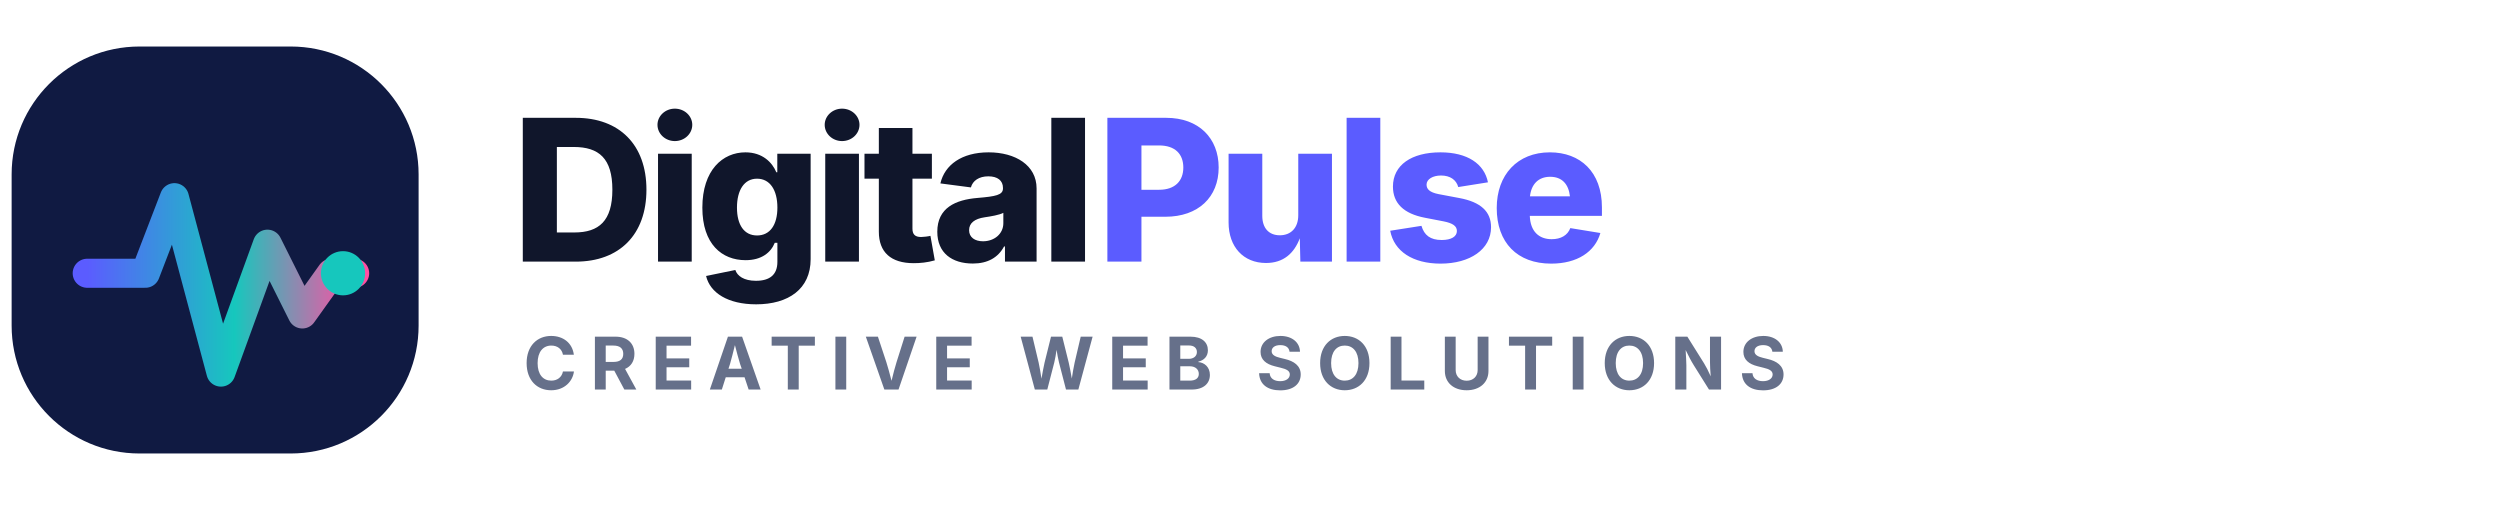
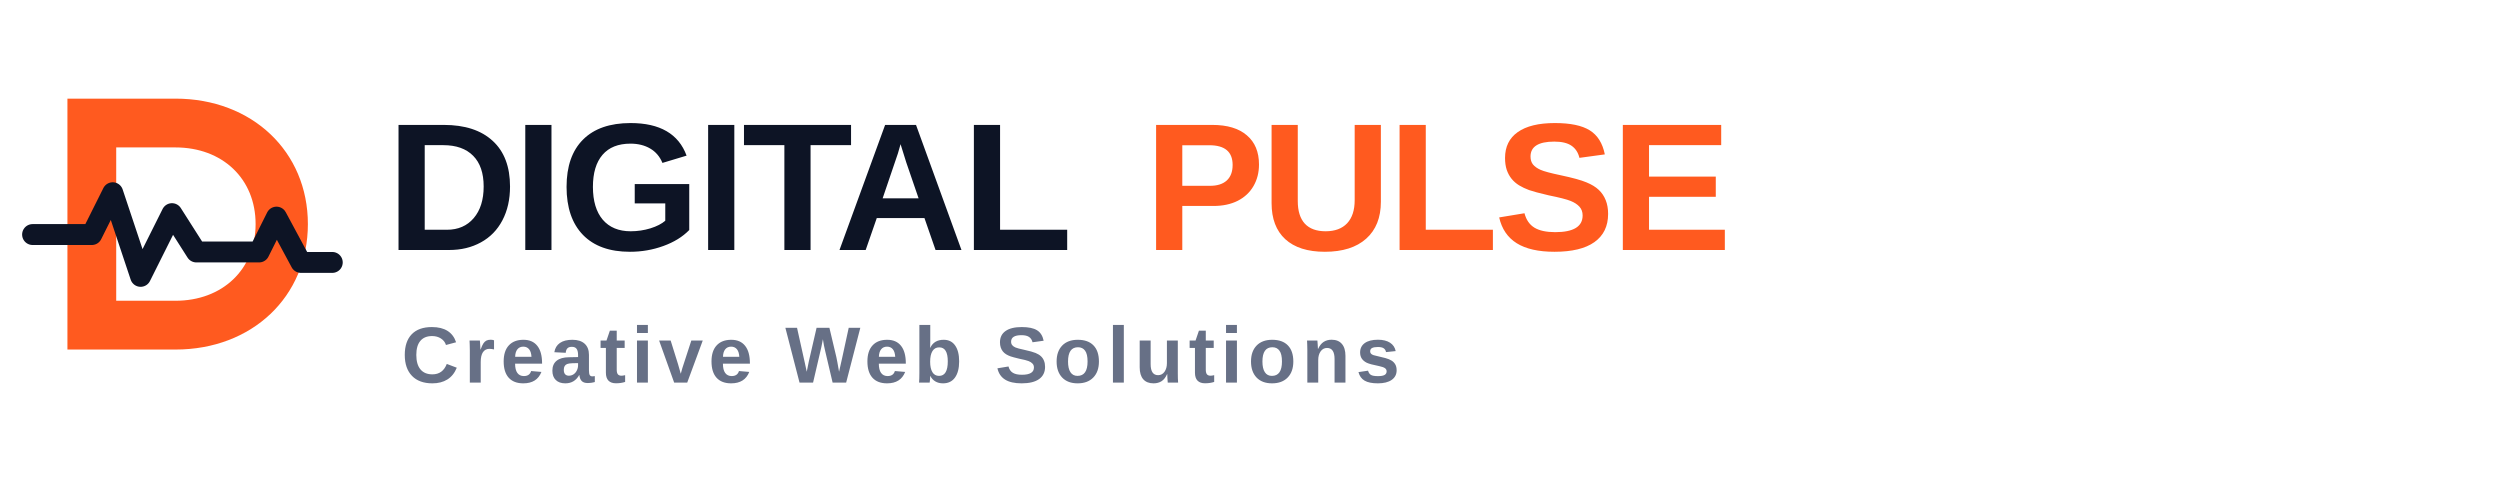
- <svg xmlns="http://www.w3.org/2000/svg" width="430" height="88" viewBox="0 0 430 88" role="img" aria-labelledby="t d">
-   <defs>
-     <linearGradient id="g" x1="0" x2="1">
-       <stop stop-color="#5b5cff" />
-       <stop offset=".55" stop-color="#16c7bd" />
-       <stop offset="1" stop-color="#ff4fa3" />
-     </linearGradient>
-   </defs>
-   <g transform="translate(2 8)">
-     <rect width="70" height="70" rx="22" fill="#101a42" />
-     <path d="M13 39h10l5-13 8 30 8-22 6 12 5-7h4" fill="none" stroke="url(#g)" stroke-width="5" stroke-linecap="round" stroke-linejoin="round" />
-     <circle cx="57" cy="39" r="3.8" fill="#16c7bd" />
+ <svg xmlns="http://www.w3.org/2000/svg" viewBox="0 0 660 126" role="img" aria-label="DigitalPulse Creative Web Solutions" version="1.1" id="svg4">
+   <defs id="defs4" />
+   <g transform="translate(4 15) scale(.92)" id="g2">
+     <path fill="#ff5a1f" fill-rule="evenodd" d="M15 12h31c22 0 38 15.2 38 36S68 84 46 84H15V12zm14 14v44h17c13.5 0 23-9 23-22s-9.5-22-23-22H29z" id="path1" />
+     <path fill="none" stroke="#0d1425" stroke-width="6" stroke-linecap="round" stroke-linejoin="round" d="M5 51h17l6-12 8 24 9-18 7 11h18l5-10 7 13h9" id="path2" />
  </g>
-   <g fill="#10162b" font-family="Inter,Arial,sans-serif">
-     <text x="88" y="45" font-size="34" font-weight="800" letter-spacing="-1.3">Digital<tspan fill="#5b5cff">Pulse</tspan>
-     </text>
-     <text x="90" y="67" font-size="12.5" font-weight="700" letter-spacing="2.25" fill="#66708a">CREATIVE WEB SOLUTIONS</text>
-   </g>
+   <path d="m 134.648,49.242 q 0,5.109 -2.016,8.93 -1.992,3.797 -5.672,5.812 Q 123.305,66 118.57,66 H 105.211 V 32.977 h 11.953 q 8.344,0 12.914,4.219 4.57,4.195 4.57,12.047 z m -6.961,0 q 0,-5.32 -2.766,-8.109 -2.766,-2.812 -7.898,-2.812 H 112.125 V 60.656 h 5.859 q 4.453,0 7.078,-3.07 2.625,-3.07 2.625,-8.344 z M 138.675,66 V 32.977 h 6.914 V 66 Z m 27.816,-4.945 q 2.695,0 5.227,-0.773 2.531,-0.797 3.914,-2.016 v -4.57 h -8.062 v -5.109 h 14.391 v 12.141 q -2.625,2.695 -6.844,4.219 -4.195,1.523 -8.812,1.523 -8.062,0 -12.398,-4.453 -4.336,-4.477 -4.336,-12.68 0,-8.156 4.359,-12.492 4.359,-4.359 12.539,-4.359 11.625,0 14.789,8.602 l -6.375,1.922 Q 173.85,40.5 171.647,39.211 q -2.203,-1.289 -5.18,-1.289 -4.875,0 -7.406,2.953 -2.531,2.953 -2.531,8.461 0,5.602 2.602,8.672 2.625,3.047 7.359,3.047 z M 186.947,66 V 32.977 h 6.914 V 66 Z M 213.989,38.32 V 66 H 207.075 V 38.32 h -10.664 v -5.344 h 28.266 v 5.344 z M 246.984,66 244.055,57.562 H 231.469 L 228.539,66 H 221.625 l 12.047,-33.023 h 8.156 L 253.828,66 Z M 242.508,52.359 239.25,42.867 237.75,38.062 q -0.375,1.359 -0.703,2.438 -0.328,1.078 -4.031,11.859 z M 257.105,66 V 32.977 h 6.914 V 60.656 H 281.738 V 66 Z" id="text2" style="font-weight:800;font-size:48px;font-family:Arial, Helvetica, sans-serif;letter-spacing:-1.2;fill:#0d1425" aria-label="DIGITAL" />
+   <path d="m 332.375,43.43 q 0,3.188 -1.453,5.695 -1.453,2.508 -4.172,3.891 Q 324.055,54.375 320.328,54.375 H 312.125 V 66 h -6.914 V 32.977 h 14.836 q 5.93,0 9.117,2.742 3.211,2.719 3.211,7.711 z m -6.961,0.117 q 0,-5.203 -6.141,-5.203 H 312.125 v 10.711 h 7.336 q 2.859,0 4.406,-1.406 1.547,-1.43 1.547,-4.102 z m 24.347,22.922 q -6.82,0 -10.453,-3.328 Q 335.698,59.812 335.698,53.625 V 32.977 h 6.914 v 20.109 q 0,3.914 1.852,5.953 1.875,2.016 5.484,2.016 3.703,0 5.695,-2.109 1.992,-2.133 1.992,-6.094 v -19.875 H 364.55 v 20.297 q 0,6.281 -3.891,9.75 -3.867,3.445 -10.898,3.445 z M 369.491,66 V 32.977 h 6.914 V 60.656 h 17.719 V 66 Z m 55.05,-9.516 q 0,4.852 -3.609,7.43 -3.586,2.555 -10.547,2.555 -6.352,0 -9.961,-2.25 -3.609,-2.25 -4.641,-6.82 l 6.68,-1.102 q 0.68,2.625 2.648,3.82 1.969,1.172 5.461,1.172 7.242,0 7.242,-4.406 0,-1.406 -0.844,-2.32 -0.82,-0.914 -2.344,-1.523 -1.5,-0.609 -5.789,-1.477 -3.703,-0.867 -5.156,-1.383 -1.453,-0.539 -2.625,-1.242 -1.172,-0.727 -1.992,-1.734 -0.82,-1.008 -1.289,-2.367 -0.445,-1.359 -0.445,-3.117 0,-4.477 3.352,-6.844 3.375,-2.391 9.797,-2.391 6.141,0 9.211,1.922 3.094,1.922 3.984,6.352 l -6.703,0.914 q -0.516,-2.133 -2.109,-3.211 -1.57,-1.078 -4.523,-1.078 -6.281,0 -6.281,3.938 0,1.289 0.656,2.109 0.68,0.82 1.992,1.406 1.312,0.586 5.32,1.43 4.758,1.008 6.797,1.875 2.062,0.844 3.258,1.992 1.195,1.125 1.828,2.719 0.633,1.57 0.633,3.633 z M 428.427,66 V 32.977 h 25.969 v 5.344 h -19.055 v 8.297 h 17.625 v 5.344 h -17.625 v 8.695 h 20.016 V 66 Z" id="text3" style="font-weight:800;font-size:48px;font-family:Arial, Helvetica, sans-serif;letter-spacing:-1.2;fill:#ff5a1f" aria-label="PULSE" />
+   <text x="106" y="101" textLength="350" lengthAdjust="spacingAndGlyphs" style="font-weight:700;font-size:21px;font-family:Arial, Helvetica, sans-serif;letter-spacing:1.4px;fill:#677086" aria-label="Creative Web Solutions">Creative Web Solutions</text>
</svg>
